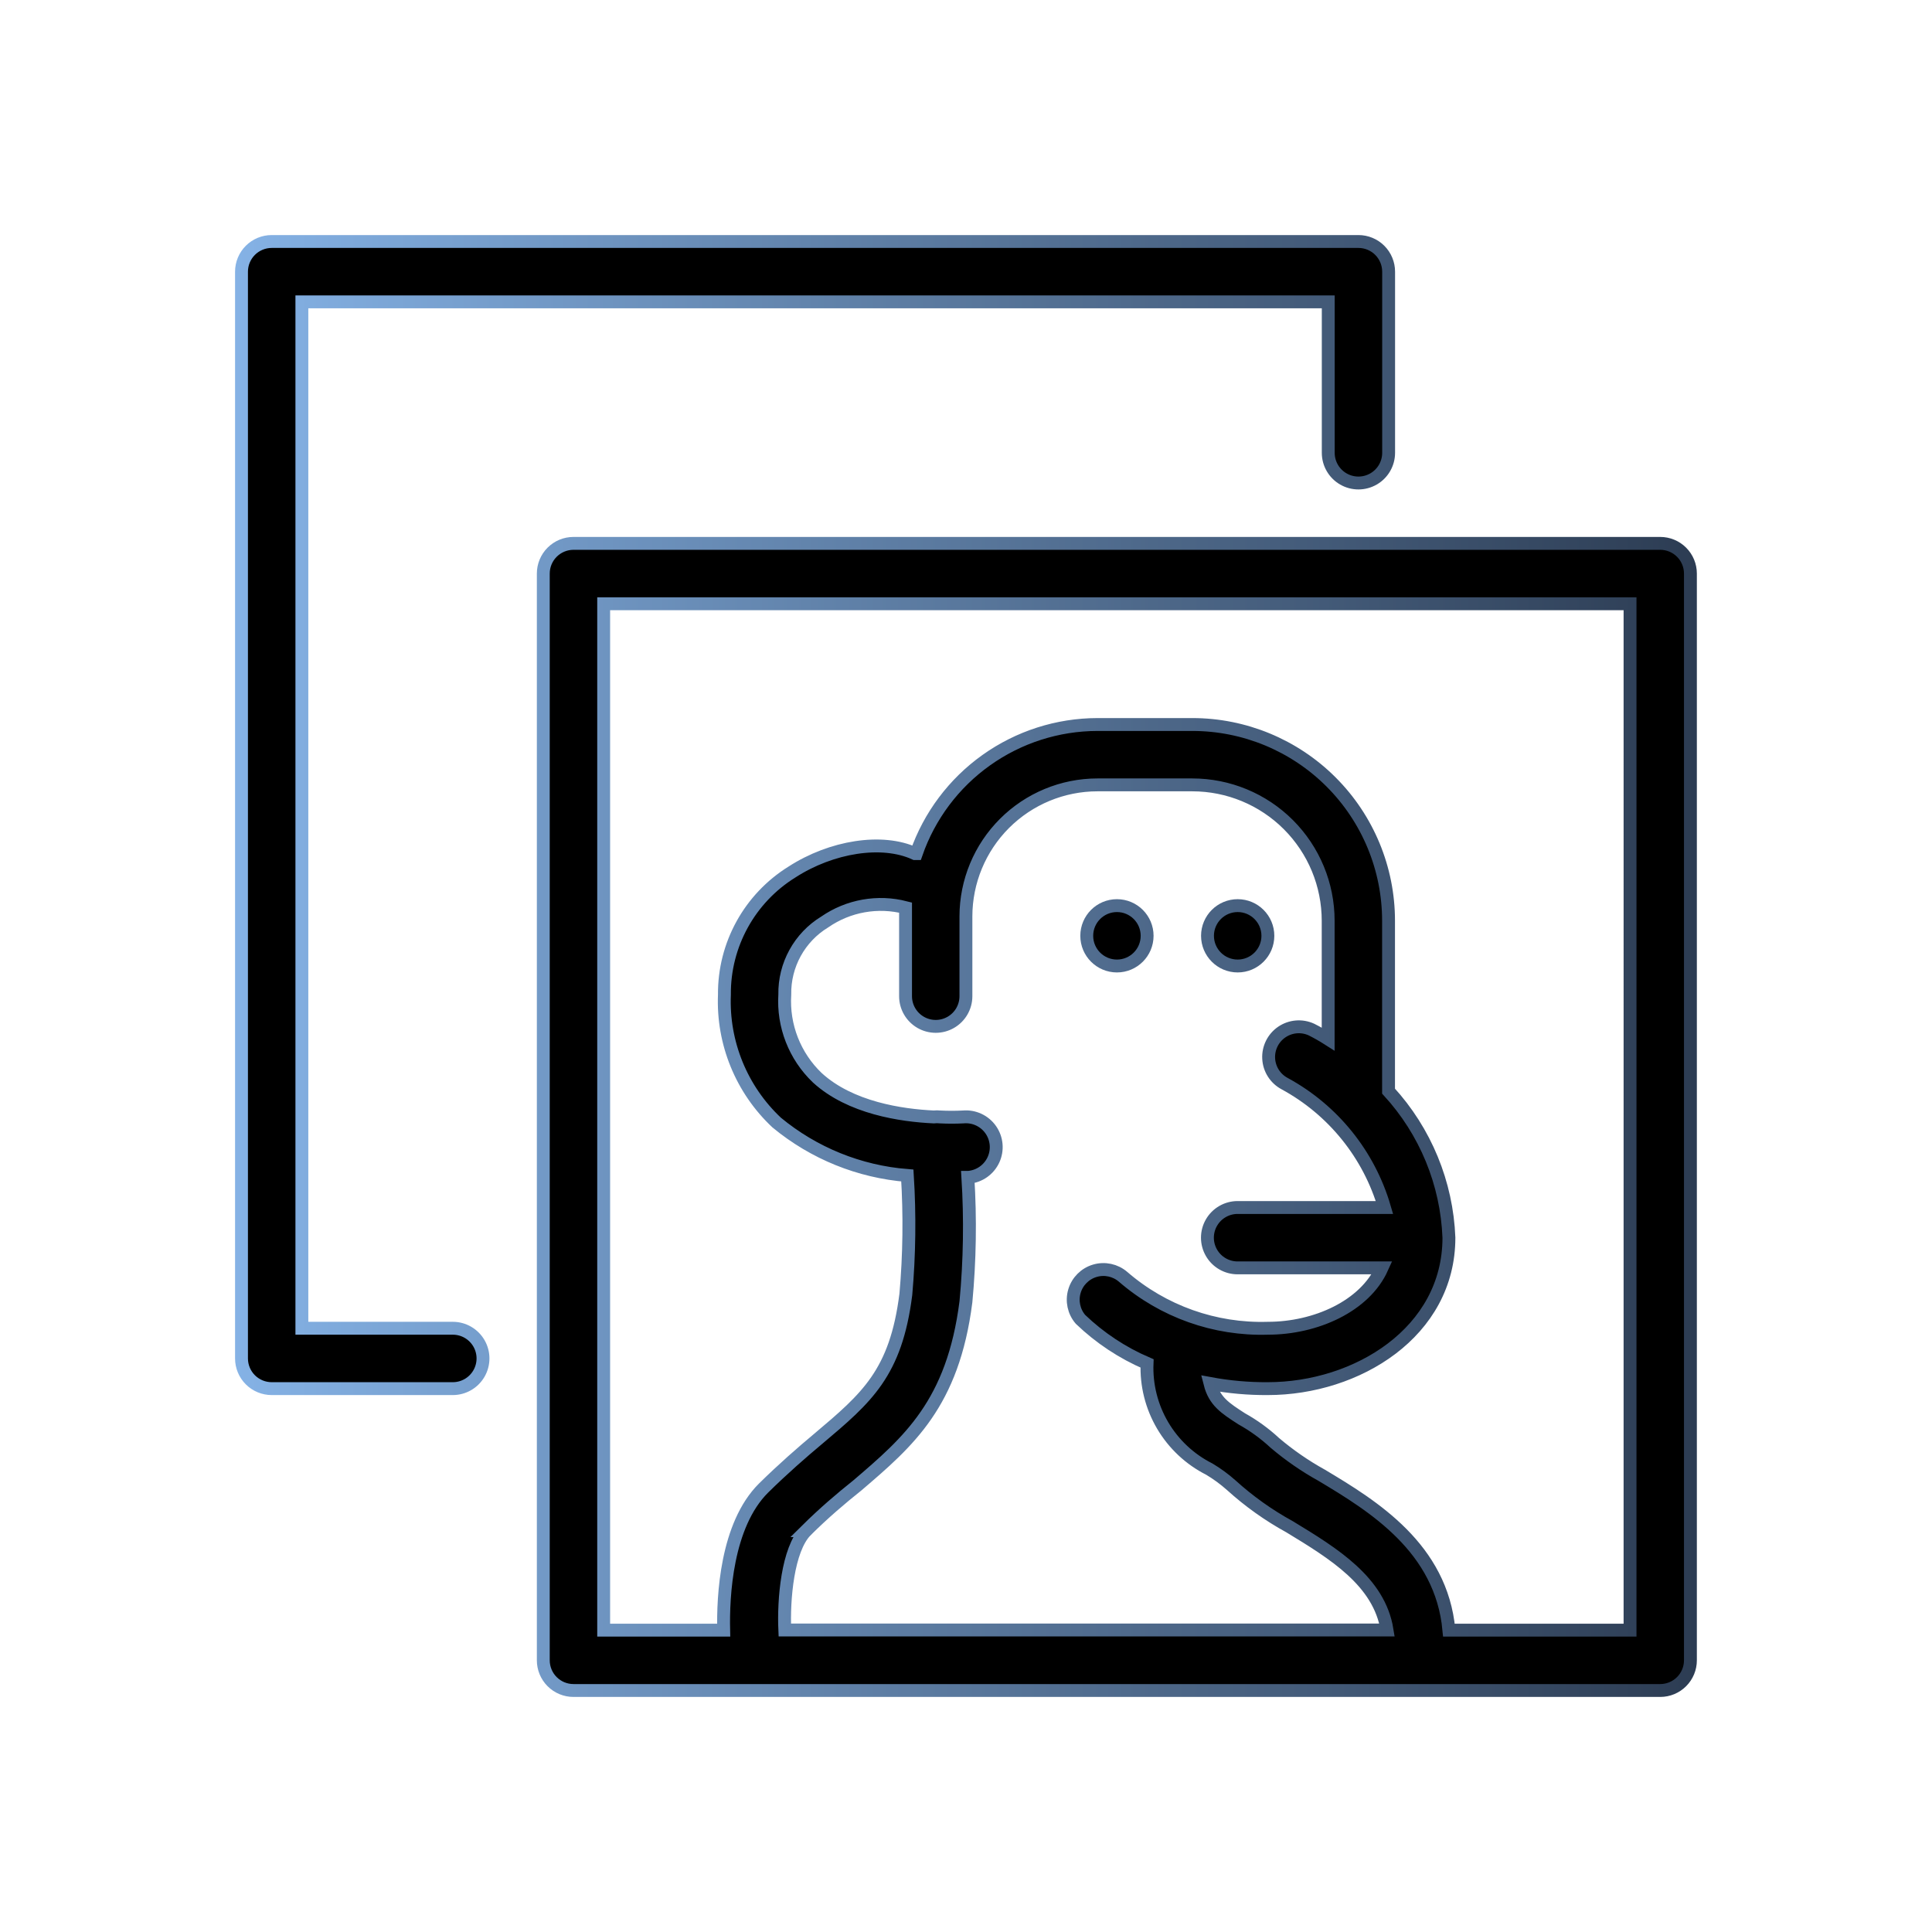
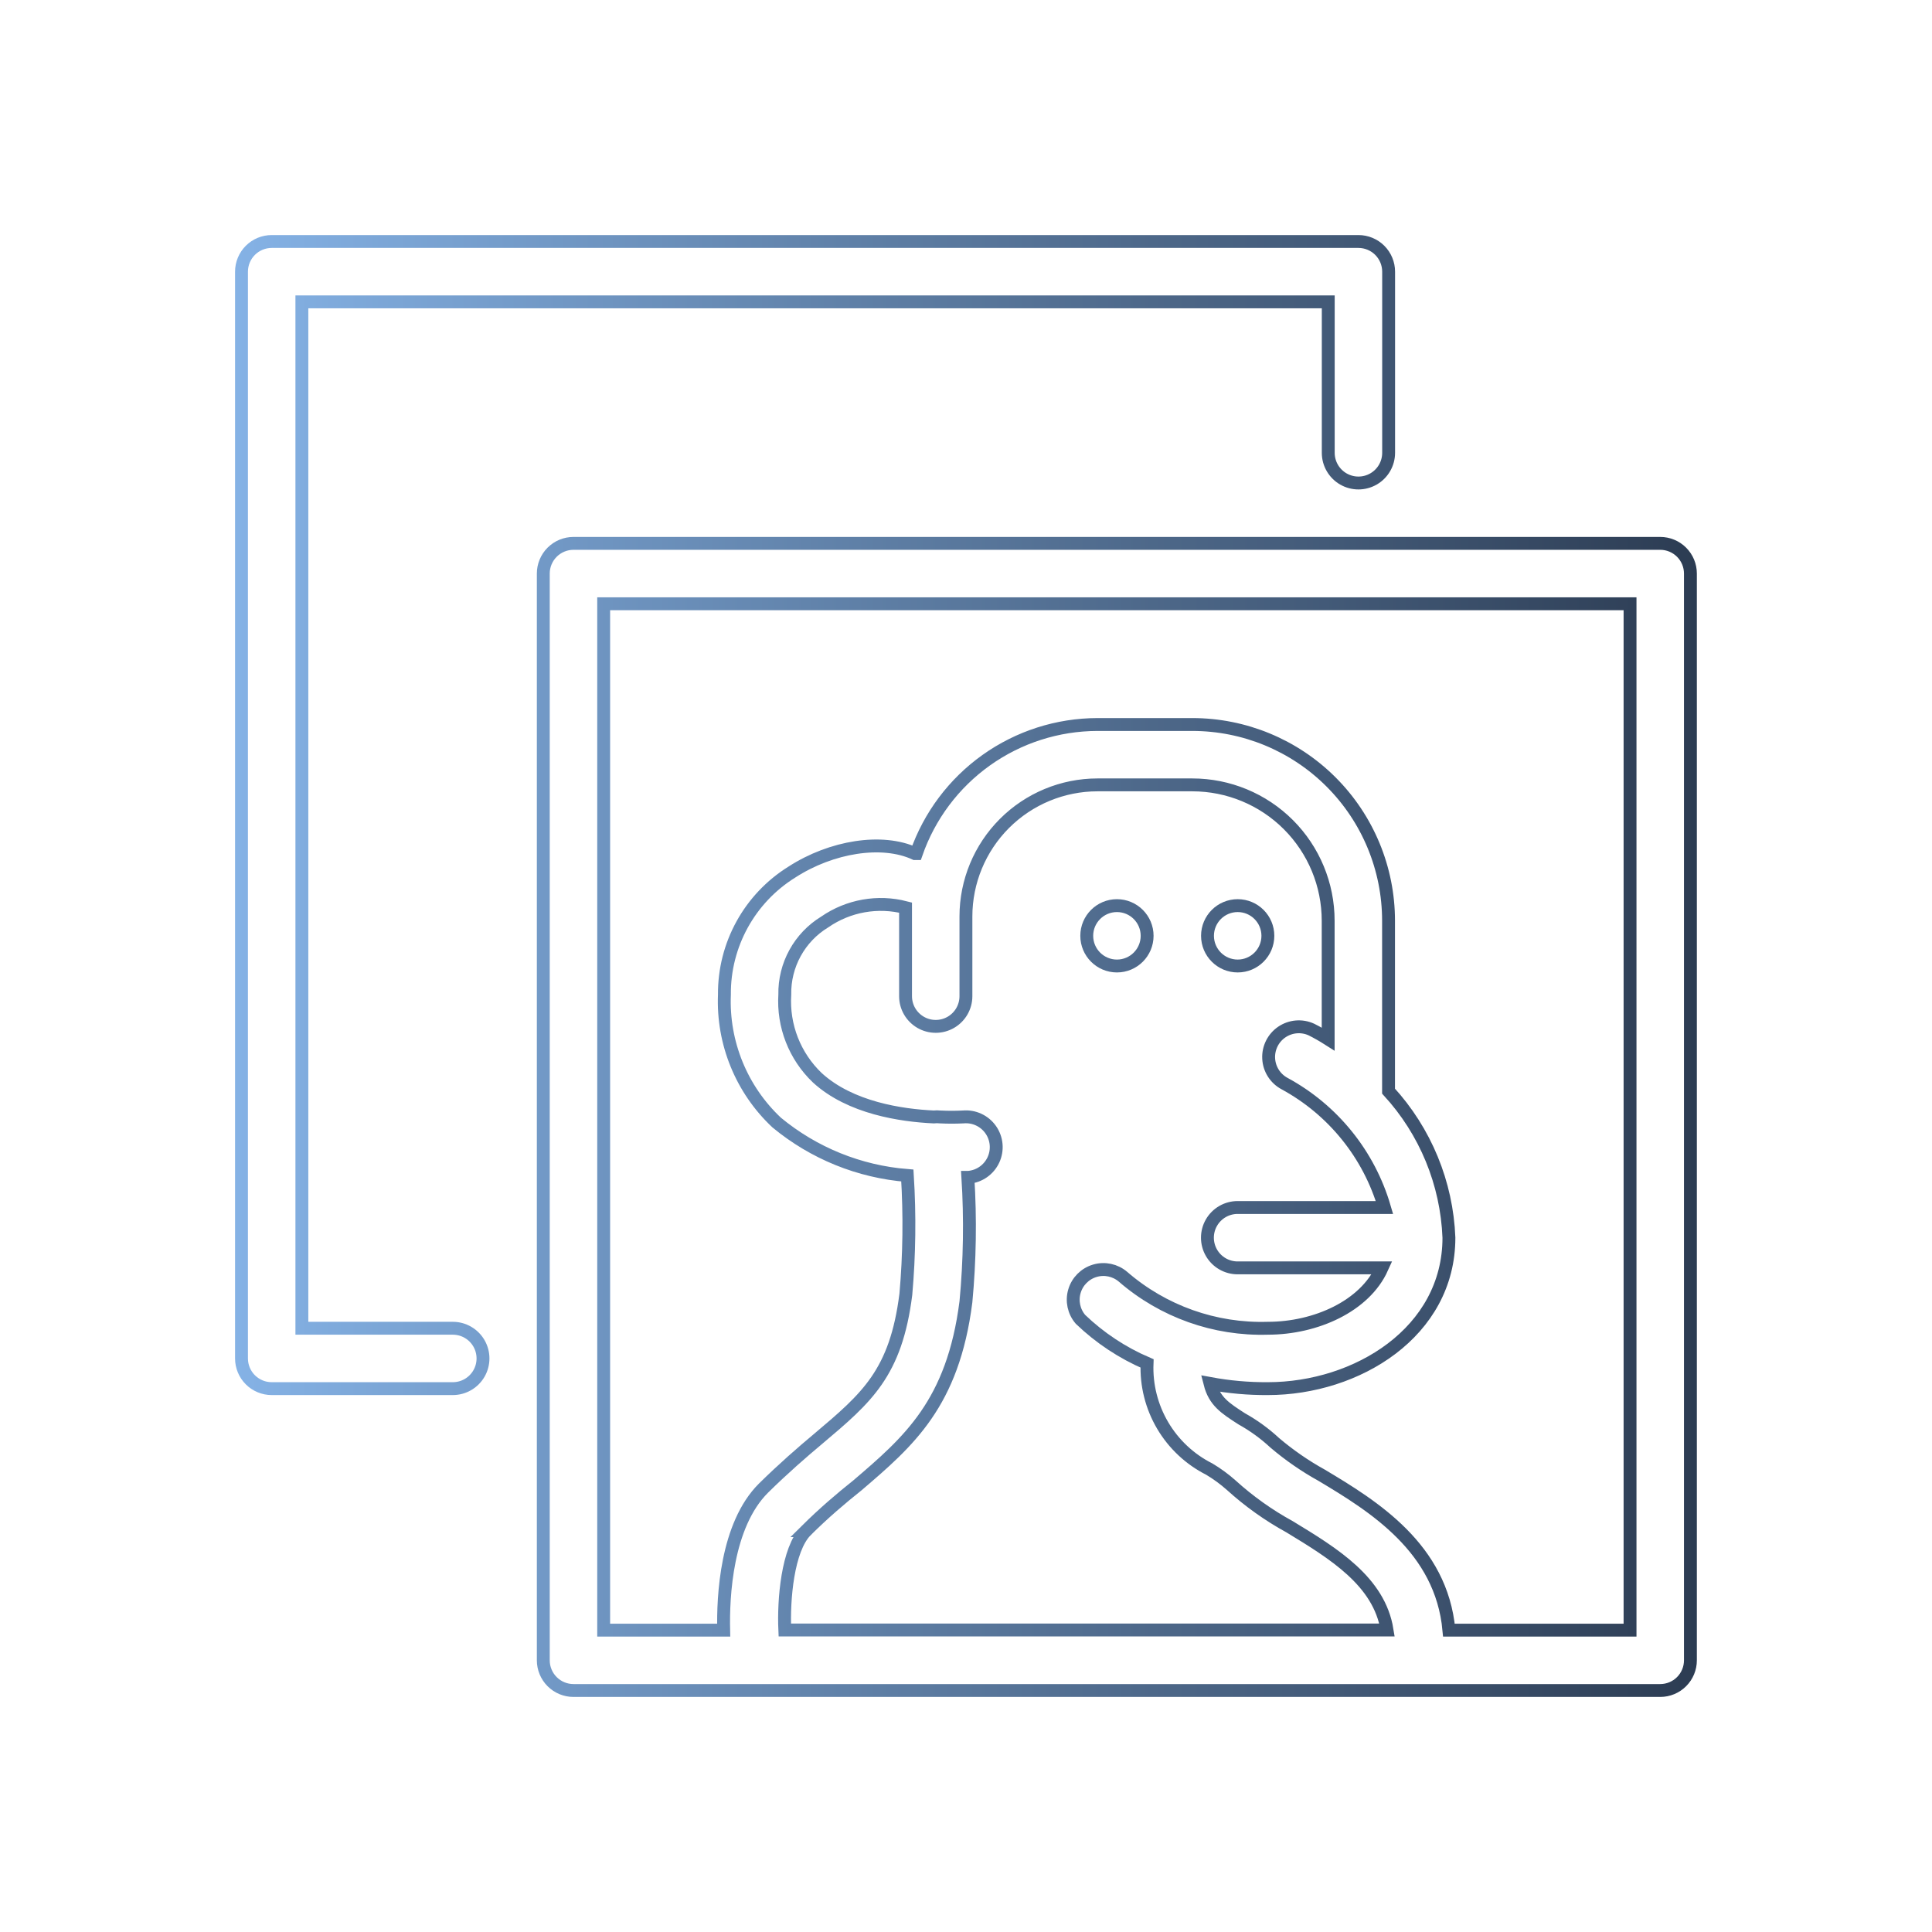
<svg xmlns="http://www.w3.org/2000/svg" width="1200pt" height="1200pt" version="1.1" viewBox="0 0 1200 1200">
  <defs>
    <linearGradient id="icons-gradient" gradientUnits="userSpaceOnUse">
      <stop offset="0%" stop-color="#93C5FD" />
      <stop offset="100%" stop-color="#1E293B" />
    </linearGradient>
  </defs>
-   <path stroke="url(#icons-gradient)" stroke-width="8" d="m1031.2 337.5h-675c-4.973 0-9.742 1.977-13.258 5.492-3.516 3.516-5.492 8.285-5.492 13.258v675c0 4.973 1.977 9.742 5.492 13.258 3.516 3.516 8.285 5.492 13.258 5.492h675c4.973 0 9.742-1.977 13.258-5.492 3.516-3.516 5.492-8.285 5.492-13.258v-675c0-4.973-1.977-9.742-5.492-13.258-3.516-3.516-8.285-5.492-13.258-5.492zm-530.53 613.22c11.156-11.062 21.656-19.969 31.875-28.125 31.781-27.188 59.344-50.719 67.406-114 2.426-25.711 2.832-51.57 1.219-77.344h0.469c6.699-0.602 12.566-4.734 15.395-10.836 2.828-6.102 2.184-13.25-1.688-18.75-3.871-5.5-10.383-8.516-17.082-7.914-4.777 0.246-9.566 0.246-14.344 0-1.34-0.145-2.691-0.145-4.031 0-19.969-0.938-51.75-5.531-72.281-24.375-13.996-13.375-21.371-32.242-20.156-51.562-0.348-18.41 9.113-35.617 24.844-45.188 14.633-10.113 32.938-13.363 50.156-8.906v5.438 49.594c0 6.699 3.574 12.887 9.375 16.238 5.801 3.348 12.949 3.348 18.75 0 5.801-3.352 9.375-9.539 9.375-16.238v-49.594c0.023-21.648 8.637-42.402 23.945-57.711 15.309-15.309 36.062-23.922 57.711-23.945h58.969c22.379 0 43.84 8.891 59.664 24.711 15.82 15.824 24.711 37.285 24.711 59.664v73.5c-3.367-2.144-6.84-4.117-10.406-5.906-5.961-2.738-12.922-2.16-18.352 1.523-5.43 3.684-8.539 9.938-8.199 16.488 0.34 6.551 4.082 12.449 9.863 15.551 30.129 16.348 52.477 44.059 62.062 76.969h-91.219c-6.699 0-12.887 3.574-16.238 9.375-3.348 5.801-3.348 12.949 0 18.75 3.352 5.801 9.539 9.375 16.238 9.375h89.719c-10.688 23.812-41.25 37.5-70.969 37.5-32.918 1-65.008-10.41-89.906-31.969-4.828-4.133-11.418-5.543-17.512-3.738-6.098 1.801-10.863 6.566-12.664 12.664-1.805 6.094-0.395 12.684 3.738 17.512 12.027 11.535 26.031 20.805 41.344 27.375-0.531 13.492 2.828 26.848 9.676 38.484 6.848 11.637 16.898 21.059 28.949 27.141 4.871 2.902 9.453 6.258 13.688 10.031 11.012 9.98 23.156 18.637 36.188 25.781 27.469 16.688 55.688 33.938 60.562 64.125h-374.06c-0.844-18.656 1.688-50.062 13.219-61.688zm511.78 61.781h-112.5c-4.688-51-46.875-76.969-79.031-96.188-10.363-5.738-20.129-12.488-29.156-20.156-6.219-5.777-13.113-10.781-20.531-14.906-10.312-6.656-16.875-10.875-19.688-21.938 11.84 2.199 23.863 3.266 35.906 3.188 55.312 0 112.5-35.062 112.5-93.75-1.312-33.828-14.602-66.094-37.5-91.031v-105.84c0-32.324-12.84-63.324-35.695-86.18-22.855-22.855-53.855-35.695-86.18-35.695h-58.969c-24.75 0.047-48.871 7.785-69.027 22.148-20.152 14.359-35.348 34.633-43.473 58.008h-0.844c-20.344-9.375-51.75-4.406-76.312 11.438-26.344 16.332-42.266 45.223-42 76.219-1.23 29.922 10.609 58.902 32.438 79.406 23.031 19.059 51.383 30.551 81.188 32.906 1.539 24.582 1.227 49.246-0.938 73.781-6.188 49.031-24.281 64.312-54.281 89.625-10.312 8.625-21.938 18.75-34.125 30.75-23.156 23.062-25.219 67.312-24.75 88.219h-74.531v-637.5h637.5z" />
-   <path stroke="url(#icons-gradient)" stroke-width="8" d="m281.25 825h-93.75v-637.5h637.5v93.75c0 6.699 3.574 12.887 9.375 16.238 5.801 3.348 12.949 3.348 18.75 0 5.801-3.352 9.375-9.539 9.375-16.238v-112.5c0-4.973-1.977-9.742-5.492-13.258-3.516-3.516-8.285-5.492-13.258-5.492h-675c-4.973 0-9.742 1.977-13.258 5.492-3.516 3.516-5.492 8.285-5.492 13.258v675c0 4.973 1.977 9.742 5.492 13.258 3.516 3.516 8.285 5.492 13.258 5.492h112.5c6.699 0 12.887-3.574 16.238-9.375 3.348-5.801 3.348-12.949 0-18.75-3.352-5.801-9.539-9.375-16.238-9.375z" />
-   <path stroke="url(#icons-gradient)" stroke-width="8" d="m712.5 581.25c0 10.355-8.395 18.75-18.75 18.75s-18.75-8.395-18.75-18.75 8.395-18.75 18.75-18.75 18.75 8.395 18.75 18.75z" />
-   <path stroke="url(#icons-gradient)" stroke-width="8" d="m787.5 581.25c0 10.355-8.395 18.75-18.75 18.75s-18.75-8.395-18.75-18.75 8.395-18.75 18.75-18.75 18.75 8.395 18.75 18.75z" />
+   <path fill="none" stroke="url(#icons-gradient)" stroke-width="8" d="m1031.2 337.5h-675c-4.973 0-9.742 1.977-13.258 5.492-3.516 3.516-5.492 8.285-5.492 13.258v675c0 4.973 1.977 9.742 5.492 13.258 3.516 3.516 8.285 5.492 13.258 5.492h675c4.973 0 9.742-1.977 13.258-5.492 3.516-3.516 5.492-8.285 5.492-13.258v-675c0-4.973-1.977-9.742-5.492-13.258-3.516-3.516-8.285-5.492-13.258-5.492zm-530.53 613.22c11.156-11.062 21.656-19.969 31.875-28.125 31.781-27.188 59.344-50.719 67.406-114 2.426-25.711 2.832-51.57 1.219-77.344h0.469c6.699-0.602 12.566-4.734 15.395-10.836 2.828-6.102 2.184-13.25-1.688-18.75-3.871-5.5-10.383-8.516-17.082-7.914-4.777 0.246-9.566 0.246-14.344 0-1.34-0.145-2.691-0.145-4.031 0-19.969-0.938-51.75-5.531-72.281-24.375-13.996-13.375-21.371-32.242-20.156-51.562-0.348-18.41 9.113-35.617 24.844-45.188 14.633-10.113 32.938-13.363 50.156-8.906v5.438 49.594c0 6.699 3.574 12.887 9.375 16.238 5.801 3.348 12.949 3.348 18.75 0 5.801-3.352 9.375-9.539 9.375-16.238v-49.594c0.023-21.648 8.637-42.402 23.945-57.711 15.309-15.309 36.062-23.922 57.711-23.945h58.969c22.379 0 43.84 8.891 59.664 24.711 15.82 15.824 24.711 37.285 24.711 59.664v73.5c-3.367-2.144-6.84-4.117-10.406-5.906-5.961-2.738-12.922-2.16-18.352 1.523-5.43 3.684-8.539 9.938-8.199 16.488 0.34 6.551 4.082 12.449 9.863 15.551 30.129 16.348 52.477 44.059 62.062 76.969h-91.219c-6.699 0-12.887 3.574-16.238 9.375-3.348 5.801-3.348 12.949 0 18.75 3.352 5.801 9.539 9.375 16.238 9.375h89.719c-10.688 23.812-41.25 37.5-70.969 37.5-32.918 1-65.008-10.41-89.906-31.969-4.828-4.133-11.418-5.543-17.512-3.738-6.098 1.801-10.863 6.566-12.664 12.664-1.805 6.094-0.395 12.684 3.738 17.512 12.027 11.535 26.031 20.805 41.344 27.375-0.531 13.492 2.828 26.848 9.676 38.484 6.848 11.637 16.898 21.059 28.949 27.141 4.871 2.902 9.453 6.258 13.688 10.031 11.012 9.98 23.156 18.637 36.188 25.781 27.469 16.688 55.688 33.938 60.562 64.125h-374.06c-0.844-18.656 1.688-50.062 13.219-61.688zm511.78 61.781h-112.5c-4.688-51-46.875-76.969-79.031-96.188-10.363-5.738-20.129-12.488-29.156-20.156-6.219-5.777-13.113-10.781-20.531-14.906-10.312-6.656-16.875-10.875-19.688-21.938 11.84 2.199 23.863 3.266 35.906 3.188 55.312 0 112.5-35.062 112.5-93.75-1.312-33.828-14.602-66.094-37.5-91.031v-105.84c0-32.324-12.84-63.324-35.695-86.18-22.855-22.855-53.855-35.695-86.18-35.695h-58.969c-24.75 0.047-48.871 7.785-69.027 22.148-20.152 14.359-35.348 34.633-43.473 58.008h-0.844c-20.344-9.375-51.75-4.406-76.312 11.438-26.344 16.332-42.266 45.223-42 76.219-1.23 29.922 10.609 58.902 32.438 79.406 23.031 19.059 51.383 30.551 81.188 32.906 1.539 24.582 1.227 49.246-0.938 73.781-6.188 49.031-24.281 64.312-54.281 89.625-10.312 8.625-21.938 18.75-34.125 30.75-23.156 23.062-25.219 67.312-24.75 88.219h-74.531v-637.5h637.5z" />
+   <path fill="none" stroke="url(#icons-gradient)" stroke-width="8" d="m281.25 825h-93.75v-637.5h637.5v93.75c0 6.699 3.574 12.887 9.375 16.238 5.801 3.348 12.949 3.348 18.75 0 5.801-3.352 9.375-9.539 9.375-16.238v-112.5c0-4.973-1.977-9.742-5.492-13.258-3.516-3.516-8.285-5.492-13.258-5.492h-675c-4.973 0-9.742 1.977-13.258 5.492-3.516 3.516-5.492 8.285-5.492 13.258v675c0 4.973 1.977 9.742 5.492 13.258 3.516 3.516 8.285 5.492 13.258 5.492h112.5c6.699 0 12.887-3.574 16.238-9.375 3.348-5.801 3.348-12.949 0-18.75-3.352-5.801-9.539-9.375-16.238-9.375z" />
+   <path fill="none" stroke="url(#icons-gradient)" stroke-width="8" d="m712.5 581.25c0 10.355-8.395 18.75-18.75 18.75s-18.75-8.395-18.75-18.75 8.395-18.75 18.75-18.75 18.75 8.395 18.75 18.75z" />
+   <path fill="none" stroke="url(#icons-gradient)" stroke-width="8" d="m787.5 581.25c0 10.355-8.395 18.75-18.75 18.75s-18.75-8.395-18.75-18.75 8.395-18.75 18.75-18.75 18.75 8.395 18.75 18.75z" />
</svg>
